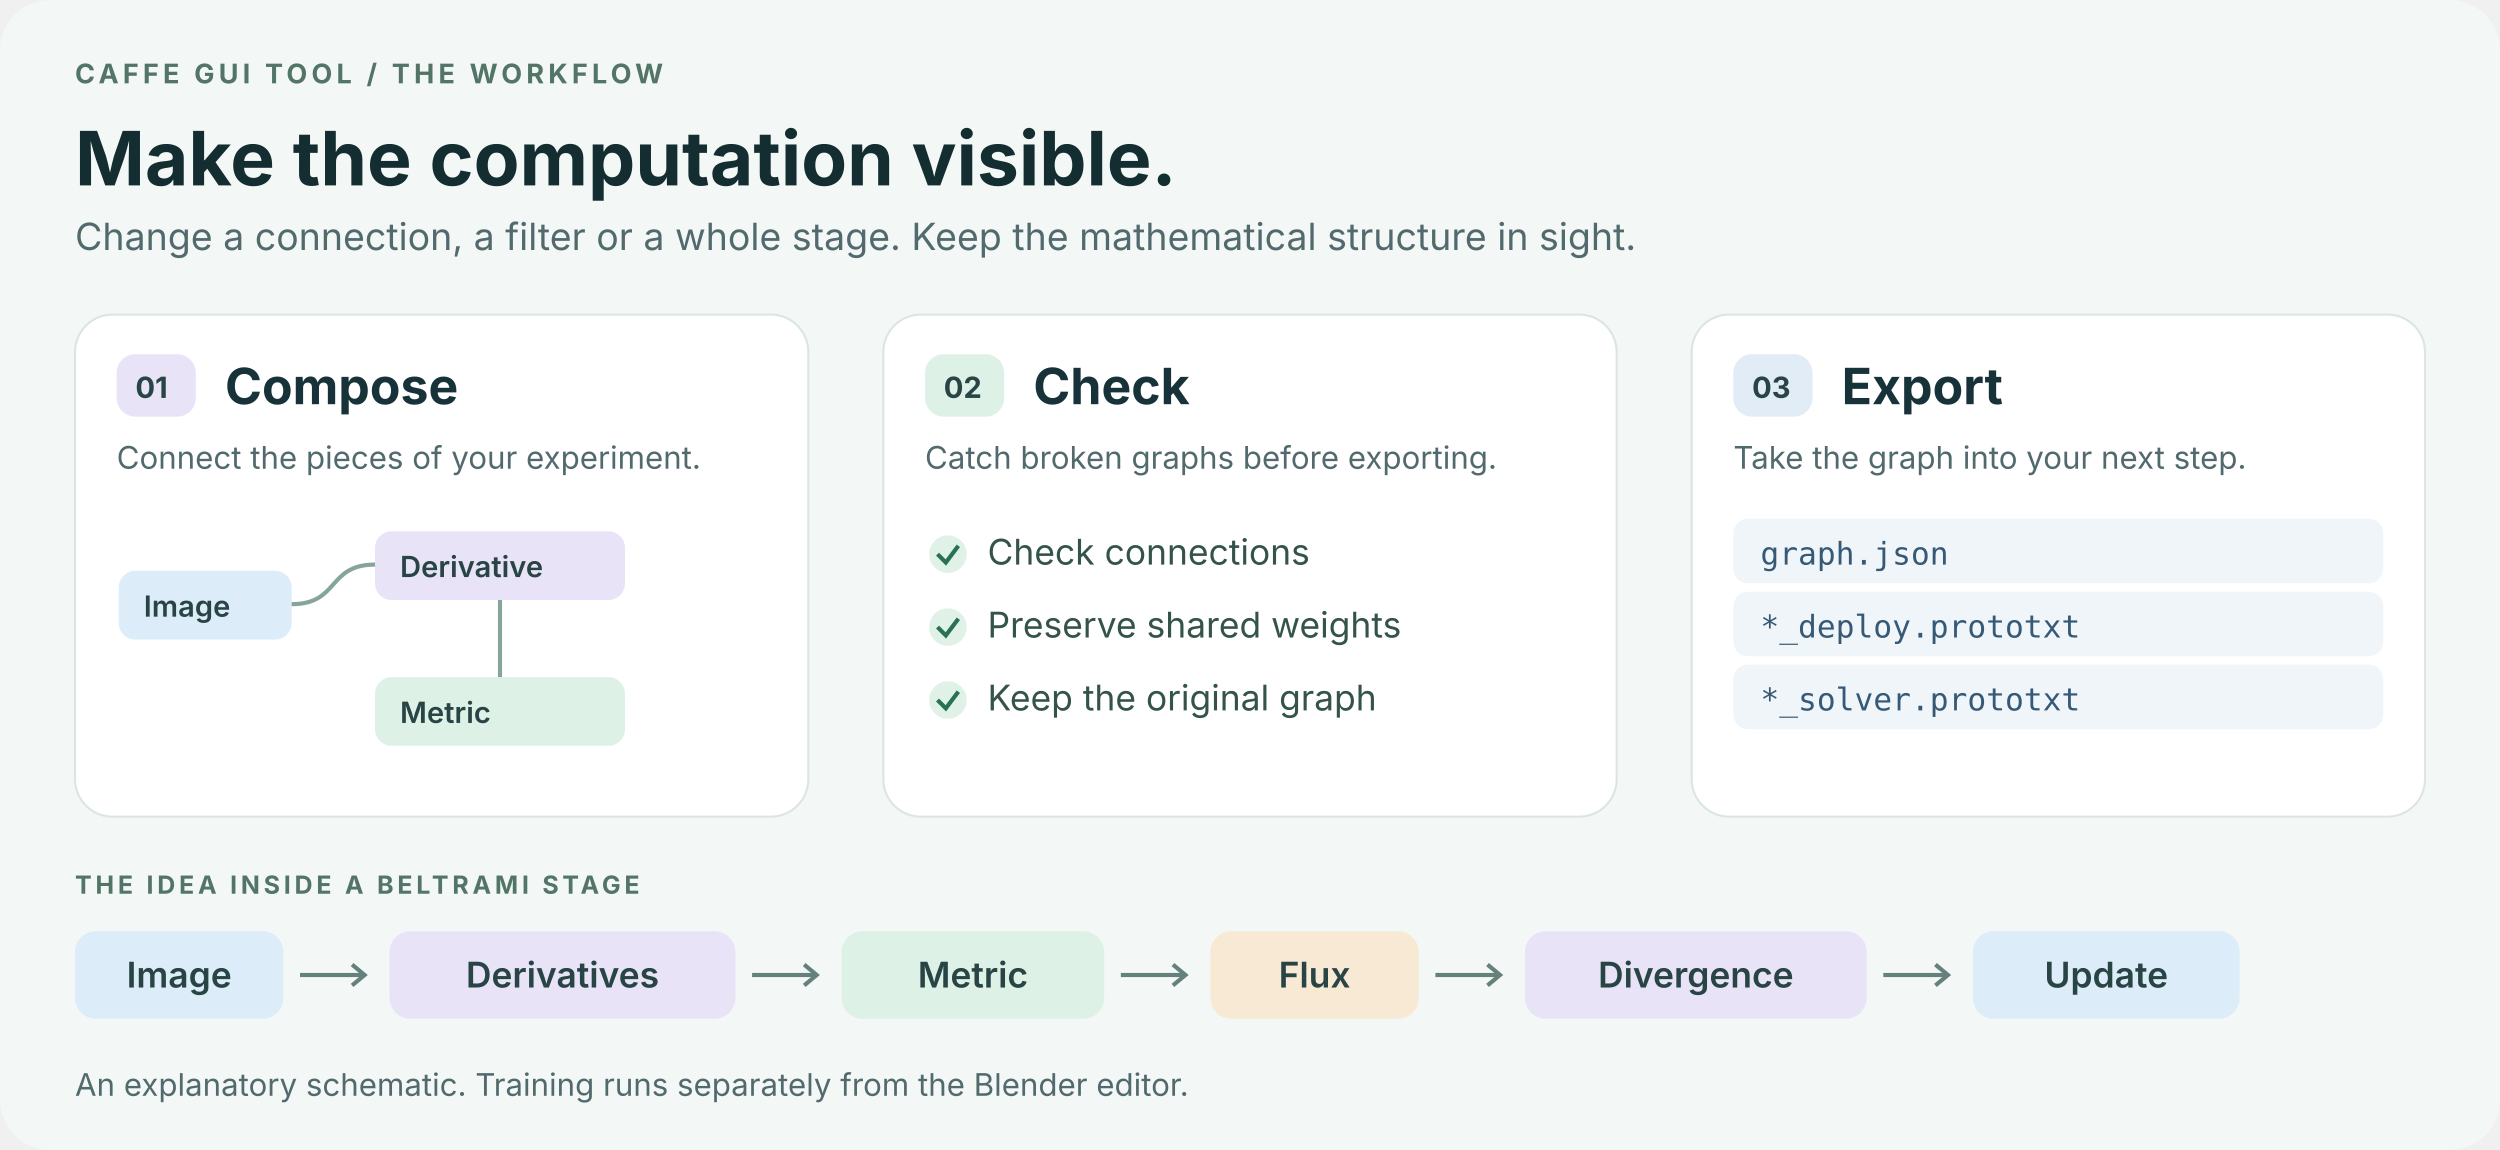
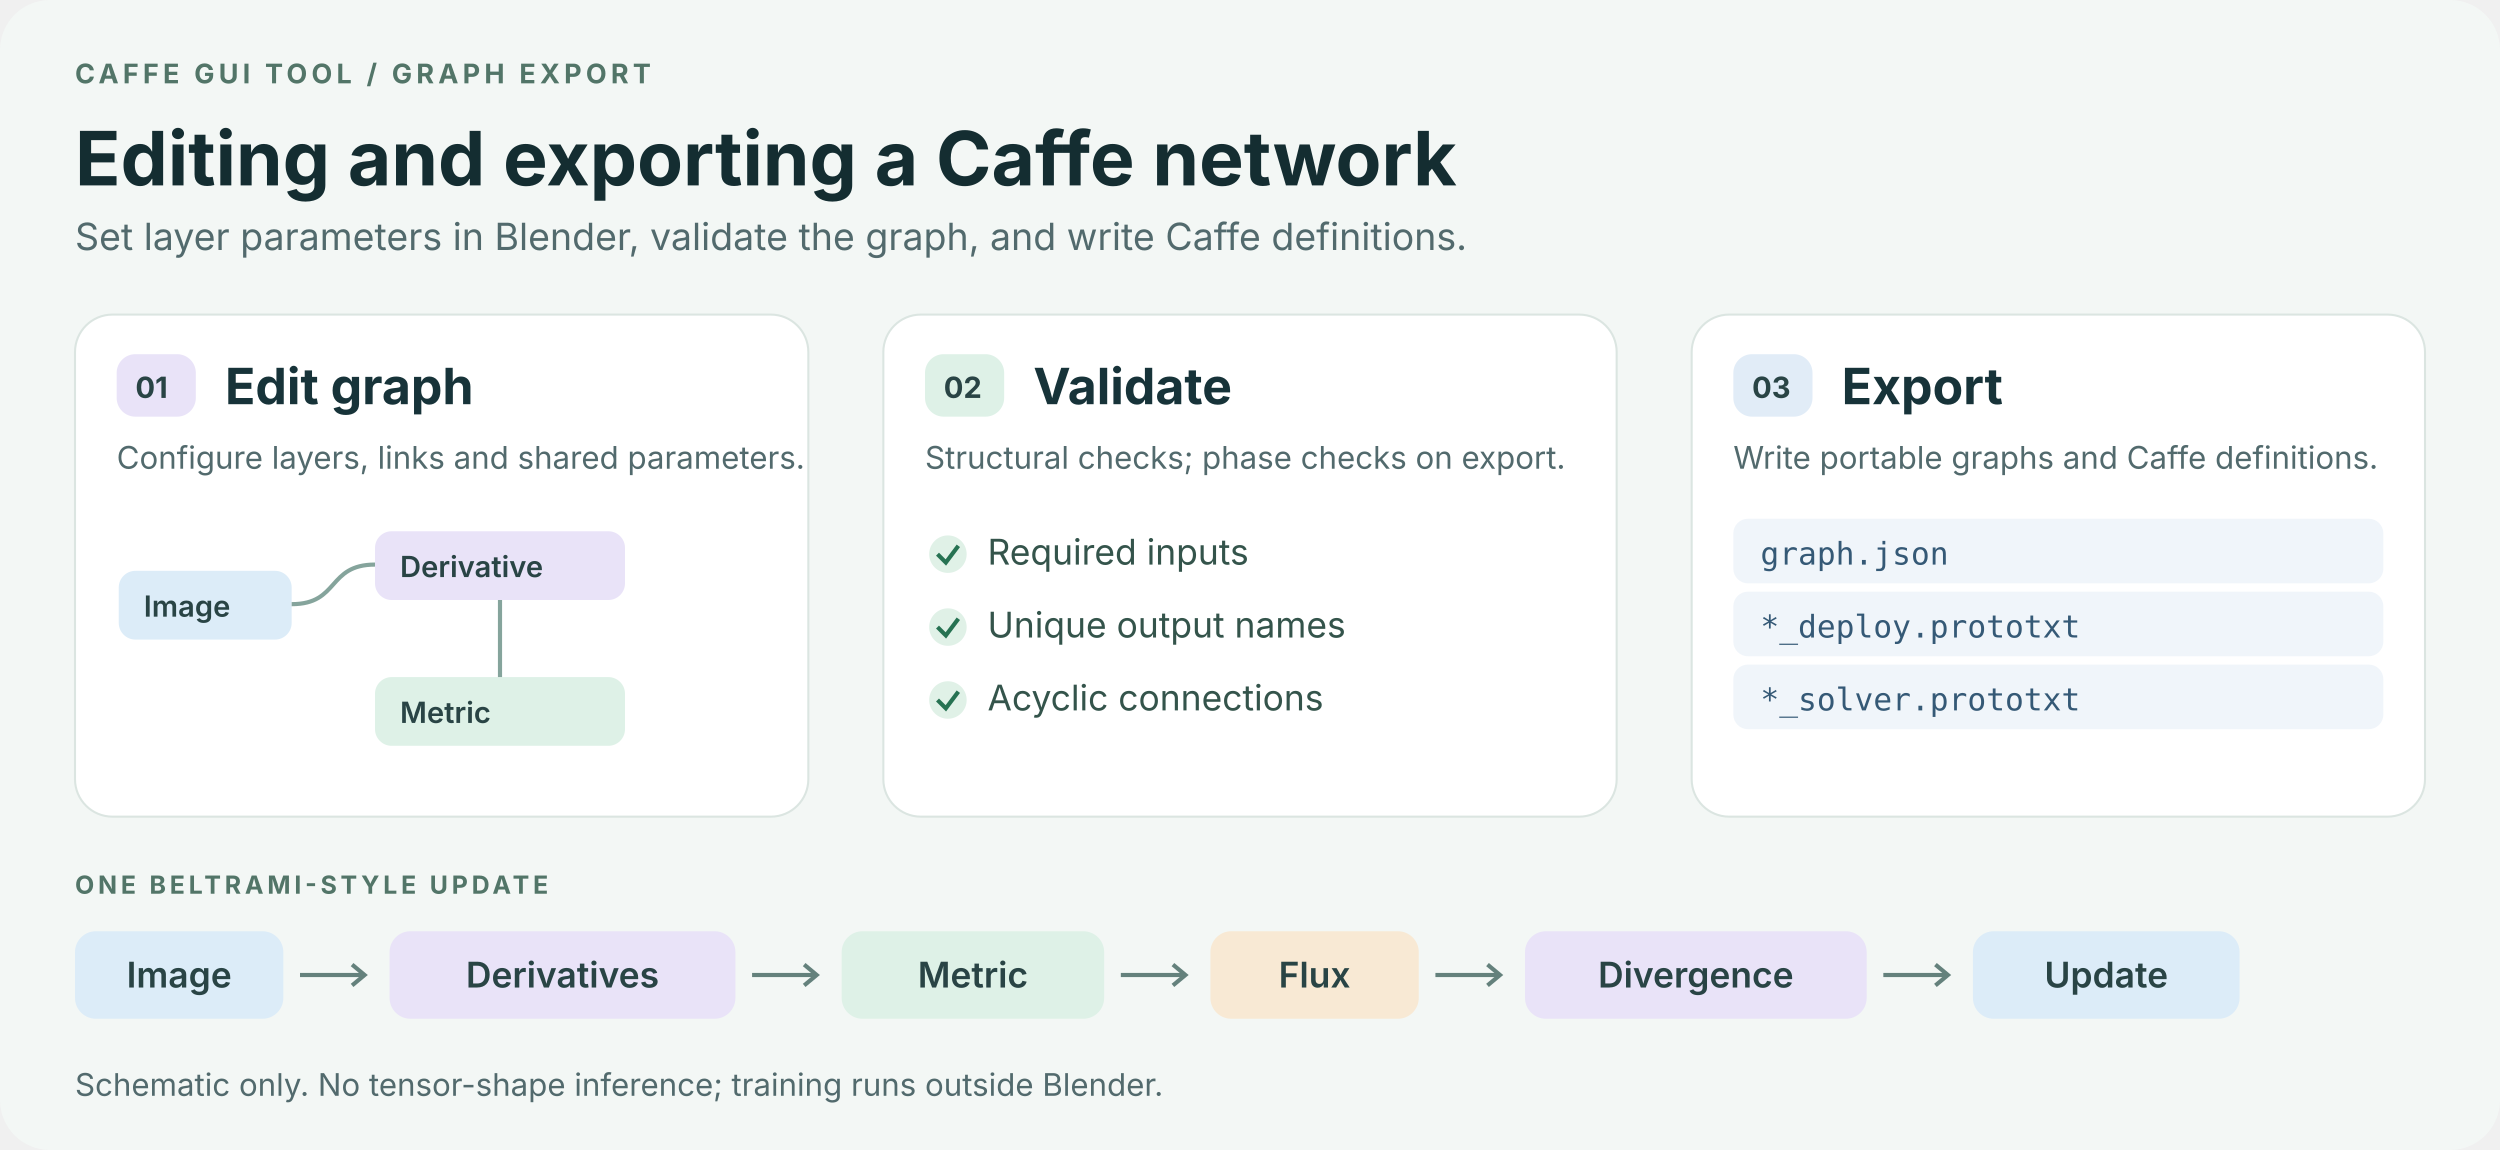
<svg xmlns="http://www.w3.org/2000/svg" width="1200" height="552" viewBox="0 0 1200 552" role="img" aria-labelledby="title desc">
  <style>text{font-family:Inter,-apple-system,BlinkMacSystemFont,"Segoe UI",Arial,sans-serif}.mono{font-family:"SFMono-Regular",Consolas,monospace}</style>
  <rect x="0" y="0" width="1200" height="552" rx="24" fill="#f3f7f5" stroke="none" />
-   <text x="36" y="40" font-size="13" fill="#527568" font-weight="700" letter-spacing="2">CAFFE GUI TOOL  /  THE WORKFLOW</text>
-   <text x="36" y="89" font-size="36" fill="#142d31" font-weight="700">Make the computation visible.</text>
-   <text x="36" y="120" font-size="18" fill="#526a6d" font-weight="400">Change a connection, a filter or a whole stage. Keep the mathematical structure in sight.</text>
+   <text x="36" y="40" font-size="13" fill="#527568" font-weight="700" letter-spacing="2">CAFFE GUI TOOL  /  GRAPH EXPORT</text>
+   <text x="36" y="89" font-size="36" fill="#142d31" font-weight="700">Editing and exporting a Caffe network</text>
+   <text x="36" y="120" font-size="18" fill="#526a6d" font-weight="400">Set layer parameters in Blender, validate the graph, and write Caffe definitions.</text>
  <rect x="36" y="151" width="352" height="241" rx="18" fill="#ffffff" stroke="#dbe5e1" />
  <rect x="56" y="170" width="38" height="30" rx="9" fill="#e9e3f8" stroke="none" />
  <text x="65" y="191" font-size="14" fill="#294445" font-weight="700">01</text>
-   <text x="108" y="194" font-size="24" fill="#173339" font-weight="700">Compose</text>
-   <text x="56" y="225" font-size="15" fill="#526a6d" font-weight="400">Connect the pieces of your experiment.</text>
+   <text x="108" y="194" font-size="24" fill="#173339" font-weight="700">Edit graph</text>
+   <text x="56" y="225" font-size="15" fill="#526a6d" font-weight="400">Configure layers, links and shared parameters.</text>
  <rect x="424" y="151" width="352" height="241" rx="18" fill="#ffffff" stroke="#dbe5e1" />
  <rect x="444" y="170" width="38" height="30" rx="9" fill="#def1e7" stroke="none" />
  <text x="453" y="191" font-size="14" fill="#294445" font-weight="700">02</text>
-   <text x="496" y="194" font-size="24" fill="#173339" font-weight="700">Check</text>
-   <text x="444" y="225" font-size="15" fill="#526a6d" font-weight="400">Catch broken graphs before exporting.</text>
+   <text x="496" y="194" font-size="24" fill="#173339" font-weight="700">Validate</text>
+   <text x="444" y="225" font-size="15" fill="#526a6d" font-weight="400">Structural checks; phase checks on export.</text>
  <rect x="812" y="151" width="352" height="241" rx="18" fill="#ffffff" stroke="#dbe5e1" />
  <rect x="832" y="170" width="38" height="30" rx="9" fill="#e1ecf7" stroke="none" />
  <text x="841" y="191" font-size="14" fill="#294445" font-weight="700">03</text>
  <text x="884" y="194" font-size="24" fill="#173339" font-weight="700">Export</text>
-   <text x="832" y="225" font-size="15" fill="#526a6d" font-weight="400">Take the graph into your next step.</text>
+   <text x="832" y="225" font-size="15" fill="#526a6d" font-weight="400">Write portable graphs and Caffe definitions.</text>
  <rect x="57" y="274" width="83" height="33" rx="8" fill="#dcecf8" stroke="none" />
  <text x="69" y="296" font-size="14" fill="#294445" font-weight="600">Image</text>
  <rect x="180" y="255" width="120" height="33" rx="8" fill="#e9e3f8" stroke="none" />
  <text x="192" y="277" font-size="14" fill="#294445" font-weight="600">Derivative</text>
  <rect x="180" y="325" width="120" height="33" rx="8" fill="#def1e7" stroke="none" />
  <text x="192" y="347" font-size="14" fill="#294445" font-weight="600">Metric</text>
  <path d="M140 290 C163 290 157 271 180 271 M240 288 V325" fill="none" stroke="#85a49c" stroke-width="2" />
  <circle cx="455" cy="266" r="9" fill="#e0f1e7" />
  <path d="M450 266 l4 4 6 -8" fill="none" stroke="#267252" stroke-width="2" />
-   <text x="474" y="271" font-size="17" fill="#34544b" font-weight="400">Check connections</text>
+   <text x="474" y="271" font-size="17" fill="#34544b" font-weight="400">Required inputs</text>
  <circle cx="455" cy="301" r="9" fill="#e0f1e7" />
  <path d="M450 301 l4 4 6 -8" fill="none" stroke="#267252" stroke-width="2" />
-   <text x="474" y="306" font-size="17" fill="#34544b" font-weight="400">Preserve shared weights</text>
+   <text x="474" y="306" font-size="17" fill="#34544b" font-weight="400">Unique output names</text>
  <circle cx="455" cy="336" r="9" fill="#e0f1e7" />
  <path d="M450 336 l4 4 6 -8" fill="none" stroke="#267252" stroke-width="2" />
-   <text x="474" y="341" font-size="17" fill="#34544b" font-weight="400">Keep the original graph</text>
+   <text x="474" y="341" font-size="17" fill="#34544b" font-weight="400">Acyclic connections</text>
  <rect x="832" y="249" width="312" height="31" rx="7" fill="#f0f5fa" stroke="none" />
  <text x="845" y="271" font-size="15" fill="#355976" font-weight="400" class="mono">graph.json</text>
  <rect x="832" y="284" width="312" height="31" rx="7" fill="#f0f5fa" stroke="none" />
  <text x="845" y="306" font-size="15" fill="#355976" font-weight="400" class="mono">*_deploy.prototxt</text>
  <rect x="832" y="319" width="312" height="31" rx="7" fill="#f0f5fa" stroke="none" />
  <text x="845" y="341" font-size="15" fill="#355976" font-weight="400" class="mono">*_solver.prototxt</text>
-   <text x="36" y="429" font-size="12" fill="#527568" font-weight="700" letter-spacing="1.8">THE IDEA INSIDE A BELTRAMI STAGE</text>
+   <text x="36" y="429" font-size="12" fill="#527568" font-weight="700" letter-spacing="1.8">ONE BELTRAMI-STYLE UPDATE</text>
  <rect x="36" y="447" width="100" height="42" rx="10" fill="#dcecf8" stroke="none" />
  <text x="86.0" y="474" font-size="17" fill="#294445" font-weight="600" text-anchor="middle">Image</text>
  <path d="M144 468 H175" fill="none" stroke="#64817c" stroke-width="2" />
  <path d="M169 463 L175 468 L169 473" fill="none" stroke="#64817c" stroke-width="2" />
  <rect x="187" y="447" width="166" height="42" rx="10" fill="#e9e3f8" stroke="none" />
  <text x="270.0" y="474" font-size="17" fill="#294445" font-weight="600" text-anchor="middle">Derivatives</text>
  <path d="M361 468 H392" fill="none" stroke="#64817c" stroke-width="2" />
  <path d="M386 463 L392 468 L386 473" fill="none" stroke="#64817c" stroke-width="2" />
  <rect x="404" y="447" width="126" height="42" rx="10" fill="#def1e7" stroke="none" />
  <text x="467.0" y="474" font-size="17" fill="#294445" font-weight="600" text-anchor="middle">Metric</text>
  <path d="M538 468 H569" fill="none" stroke="#64817c" stroke-width="2" />
  <path d="M563 463 L569 468 L563 473" fill="none" stroke="#64817c" stroke-width="2" />
  <rect x="581" y="447" width="100" height="42" rx="10" fill="#f8e9d4" stroke="none" />
  <text x="631.0" y="474" font-size="17" fill="#294445" font-weight="600" text-anchor="middle">Flux</text>
  <path d="M689 468 H720" fill="none" stroke="#64817c" stroke-width="2" />
  <path d="M714 463 L720 468 L714 473" fill="none" stroke="#64817c" stroke-width="2" />
  <rect x="732" y="447" width="164" height="42" rx="10" fill="#e9e3f8" stroke="none" />
  <text x="814.0" y="474" font-size="17" fill="#294445" font-weight="600" text-anchor="middle">Divergence</text>
  <path d="M904 468 H935" fill="none" stroke="#64817c" stroke-width="2" />
  <path d="M929 463 L935 468 L929 473" fill="none" stroke="#64817c" stroke-width="2" />
  <rect x="947" y="447" width="128" height="42" rx="10" fill="#dcecf8" stroke="none" />
  <text x="1011.0" y="474" font-size="17" fill="#294445" font-weight="600" text-anchor="middle">Update</text>
-   <text x="36" y="526" font-size="15" fill="#526a6d" font-weight="400">An explanatory schematic. Training runs separately from the Blender editor.</text>
+   <text x="36" y="526" font-size="15" fill="#526a6d" font-weight="400">Schematic only. No tensor-shape inference; training runs outside Blender.</text>
</svg>
